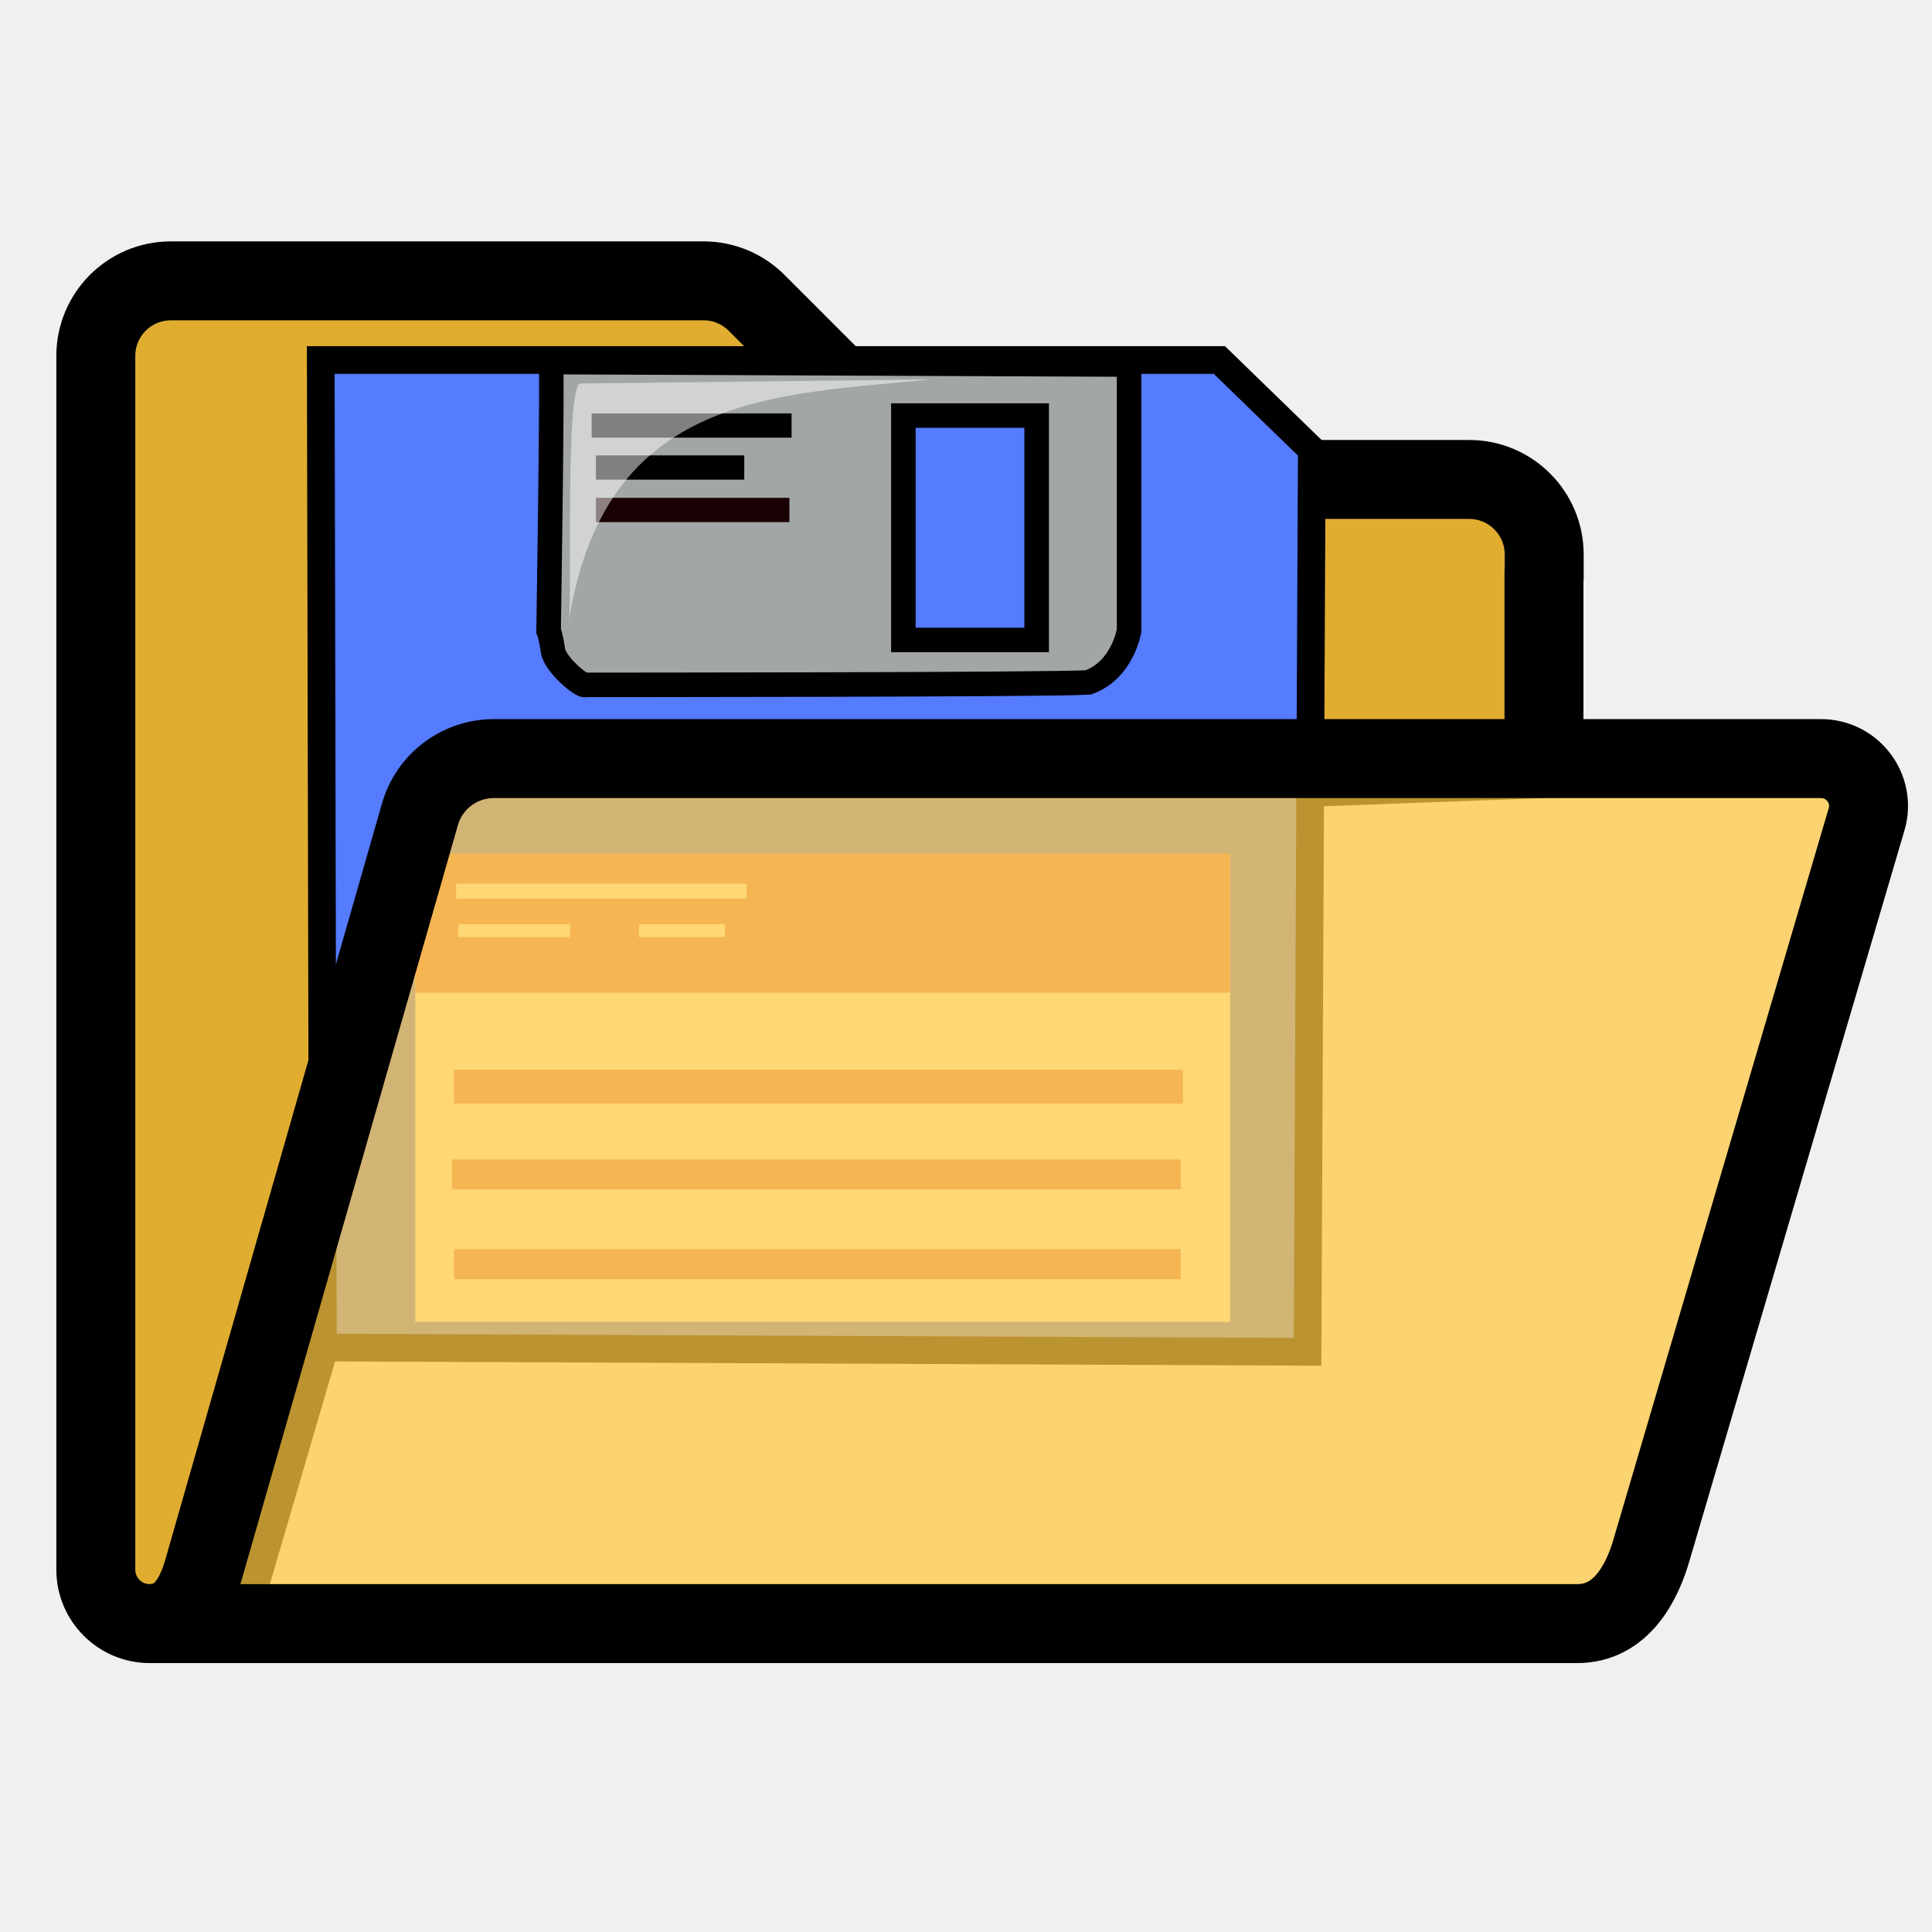
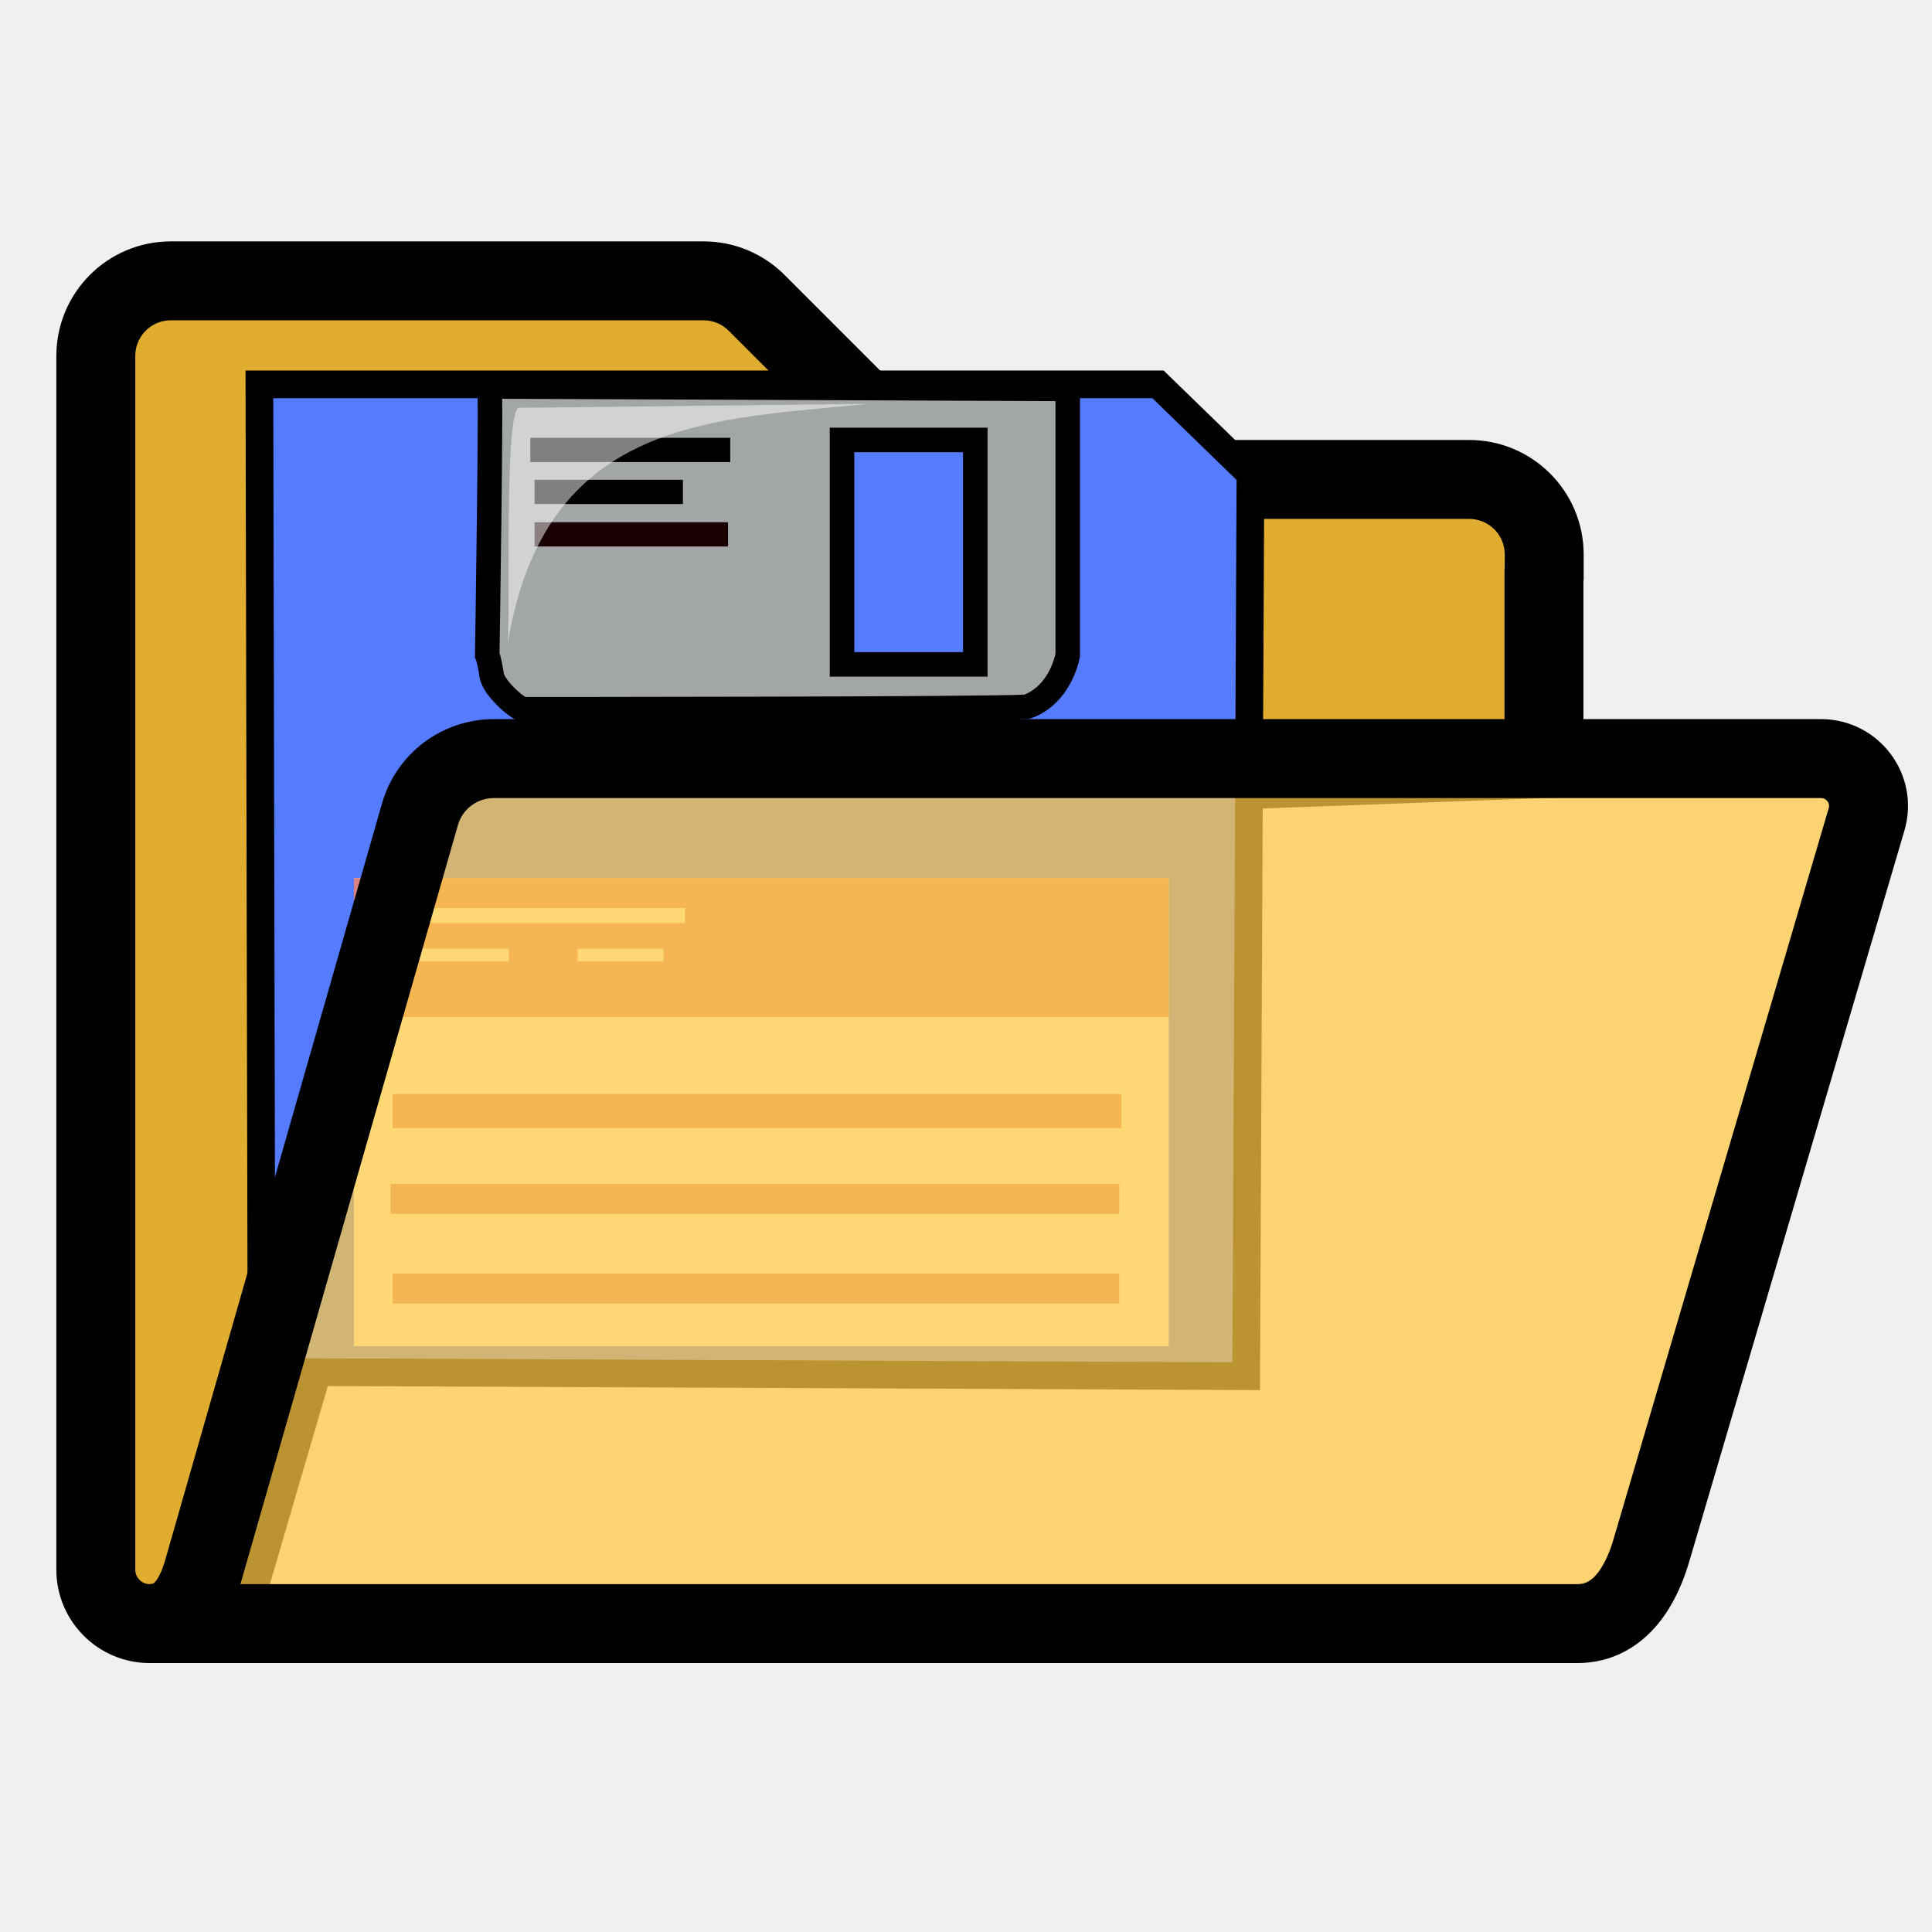
<svg xmlns="http://www.w3.org/2000/svg" version="1.1" width="24" height="24" viewBox="0 0 24 24" xml:space="preserve" id="svg2">
  <defs id="defs2" />
  <g style="opacity:1;fill:none;fill-rule:nonzero;stroke:none;stroke-width:0;stroke-linecap:butt;stroke-linejoin:miter;stroke-miterlimit:10;stroke-dasharray:none" transform="matrix(2.81,0,0,2.81,1.406593,1.406593)" id="g2">
    <path d="M 6.326,2.853 1.751,3.022 c -0.151,0 -0.24,0.057 -0.281,0.202 L 0.519,6.474 C 0.48,6.612 0.292,6.677 0.161,6.677 v 0 c -0.131,0 -0.238,-0.107 -0.238,-0.238 V 5.528 1.798 1.619 1.073 c 0,-0.183 0.148,-0.332 0.332,-0.332 H 2.61 c 0.088,0 0.172,0.035 0.234,0.097 L 3.528,1.522 c 0.062,0.062 0.147,0.097 0.234,0.097 h 2.232 c 0.183,0 0.332,0.148 0.332,0.332 v 0.113 c 0,-8.71e-5 0,0.788 0,0.788 z" style="fill:#e0ad31;fill-rule:nonzero;stroke:#000000;stroke-width:0.349;stroke-linecap:butt;stroke-linejoin:miter;stroke-miterlimit:10;stroke-dasharray:none;stroke-opacity:1" stroke-linecap="round" id="path1" />
    <path style="fill:#b2dfdb;stroke:#000000;stroke-width:0.349;stroke-linecap:round;stroke-dasharray:none;stroke-opacity:1" d="M 6.325,2.028 V 2.775" id="path3" />
-     <g id="g1" transform="matrix(0.2012076,0,0,0.2012037,0.692038,0.8687331)">
+     <g id="g1" transform="matrix(0.2012076,0,0,0.2012037,0.4207912,0.9765181)">
      <path id="path551" style="fill:#557bff;fill-opacity:1;fill-rule:evenodd;stroke:#000000;stroke-width:0.608;stroke-dasharray:none" d="M 1.12,1.104 H 20.864 L 22.895,3.077 22.801,22.896 1.167,22.802 1.12,1.104 Z" />
      <path id="path552" style="fill:#a3a6a6;fill-rule:evenodd;stroke:#000000;stroke-width:0.539;stroke-dasharray:none" d="m 18.88,1.205 v 5.846 c 0,0 -0.141,0.866 -0.897,1.137 -0.756,0.054 -11.053,0.054 -11.053,0.054 -0.047,0.054 -0.661,-0.433 -0.709,-0.758 -0.047,-0.325 -0.095,-0.433 -0.095,-0.433 0,0 0.095,-5.901 0.047,-5.901 -0.047,0 12.753,0.054 12.706,0.054 z" />
      <rect id="rect553" style="fill:#ffffff;fill-rule:evenodd;stroke-width:0.208;stroke-dasharray:none" height="10.285" width="17.902" y="11.953" x="3.198" />
      <rect id="rect554" style="fill:#808080;fill-rule:evenodd;stroke-width:0.056pt" height="0.517" width="0" y="11.437" x="21.053" />
      <path id="path555" style="fill:#557bff;fill-opacity:1;fill-rule:evenodd;stroke:#000000;stroke-width:0.539;stroke-dasharray:none" d="m 16.849,2.325 h -2.928 v 4.931 h 2.928 z" />
      <rect id="rect556" style="fill:#dd8080;fill-rule:evenodd;stroke-width:0.208;stroke-dasharray:none" height="3.053" width="17.902" y="11.953" x="3.198" />
      <rect id="rect557" style="fill:#dd8080;fill-rule:evenodd;stroke-width:0.056pt" height="0.747" width="16.013" y="16.697" x="4.048" />
      <rect id="rect558" style="fill:#dd8080;fill-rule:evenodd;stroke-width:0.056pt" height="0.659" width="16.013" y="18.669" x="4.001" />
      <rect id="rect559" style="fill:#df8080;fill-rule:evenodd;stroke-width:0.056pt" height="0.659" width="15.965" y="20.642" x="4.048" />
      <rect id="rect567" style="fill:#000000;fill-rule:evenodd;stroke-width:0.076pt" height="0.533" width="4.393" y="2.278" x="7.072" />
      <rect id="rect568" style="fill:#000000;fill-rule:evenodd;stroke-width:0.653;stroke-dasharray:none" height="0.533" width="3.259" y="3.2" x="7.166" />
      <rect id="rect569" style="fill:#180003;fill-rule:evenodd;stroke-width:0.653;stroke-dasharray:none" height="0.533" width="4.251" y="4.133" x="7.166" />
      <rect id="rect570" style="fill:#ffffff;fill-rule:evenodd;stroke-width:0.056pt" height="0.329" width="6.377" y="12.61" x="4.096" />
      <rect id="rect571" style="fill:#ffffff;fill-rule:evenodd;stroke-width:0.056pt" height="0.282" width="2.456" y="13.503" x="4.143" />
      <rect id="rect572" style="fill:#ffffff;fill-rule:evenodd;stroke-width:0.056pt" height="0.282" width="1.889" y="13.503" x="8.111" />
      <path id="path566" style="fill:#ffffff;fill-opacity:0.5;fill-rule:evenodd;stroke-width:0.056" d="m 6.565,6.878 c 0.088,-0.263 -0.089,-5.259 0.264,-5.259 0.353,0 7.668,-0.088 7.668,-0.088 -3.349,0.351 -7.139,0.263 -7.933,5.346 z" />
    </g>
    <path d="m 0.161,6.677 v 0 c 0.131,0 0.199,-0.1 0.238,-0.238 L 1.356,3.099 C 1.398,2.953 1.531,2.853 1.683,2.853 h 5.867 c 0.14,0 0.241,0.135 0.201,0.269 L 6.802,6.346 c -0.043,0.152 -0.137,0.332 -0.331,0.331 0,0 -6.31,0 -6.31,0 z" style="fill:#ffc843;fill-rule:nonzero;stroke:#000000;stroke-width:0.349;stroke-linecap:butt;stroke-linejoin:miter;stroke-miterlimit:10;stroke-dasharray:none;stroke-opacity:1;fill-opacity:0.733" stroke-linecap="round" id="path2" />
  </g>
</svg>
